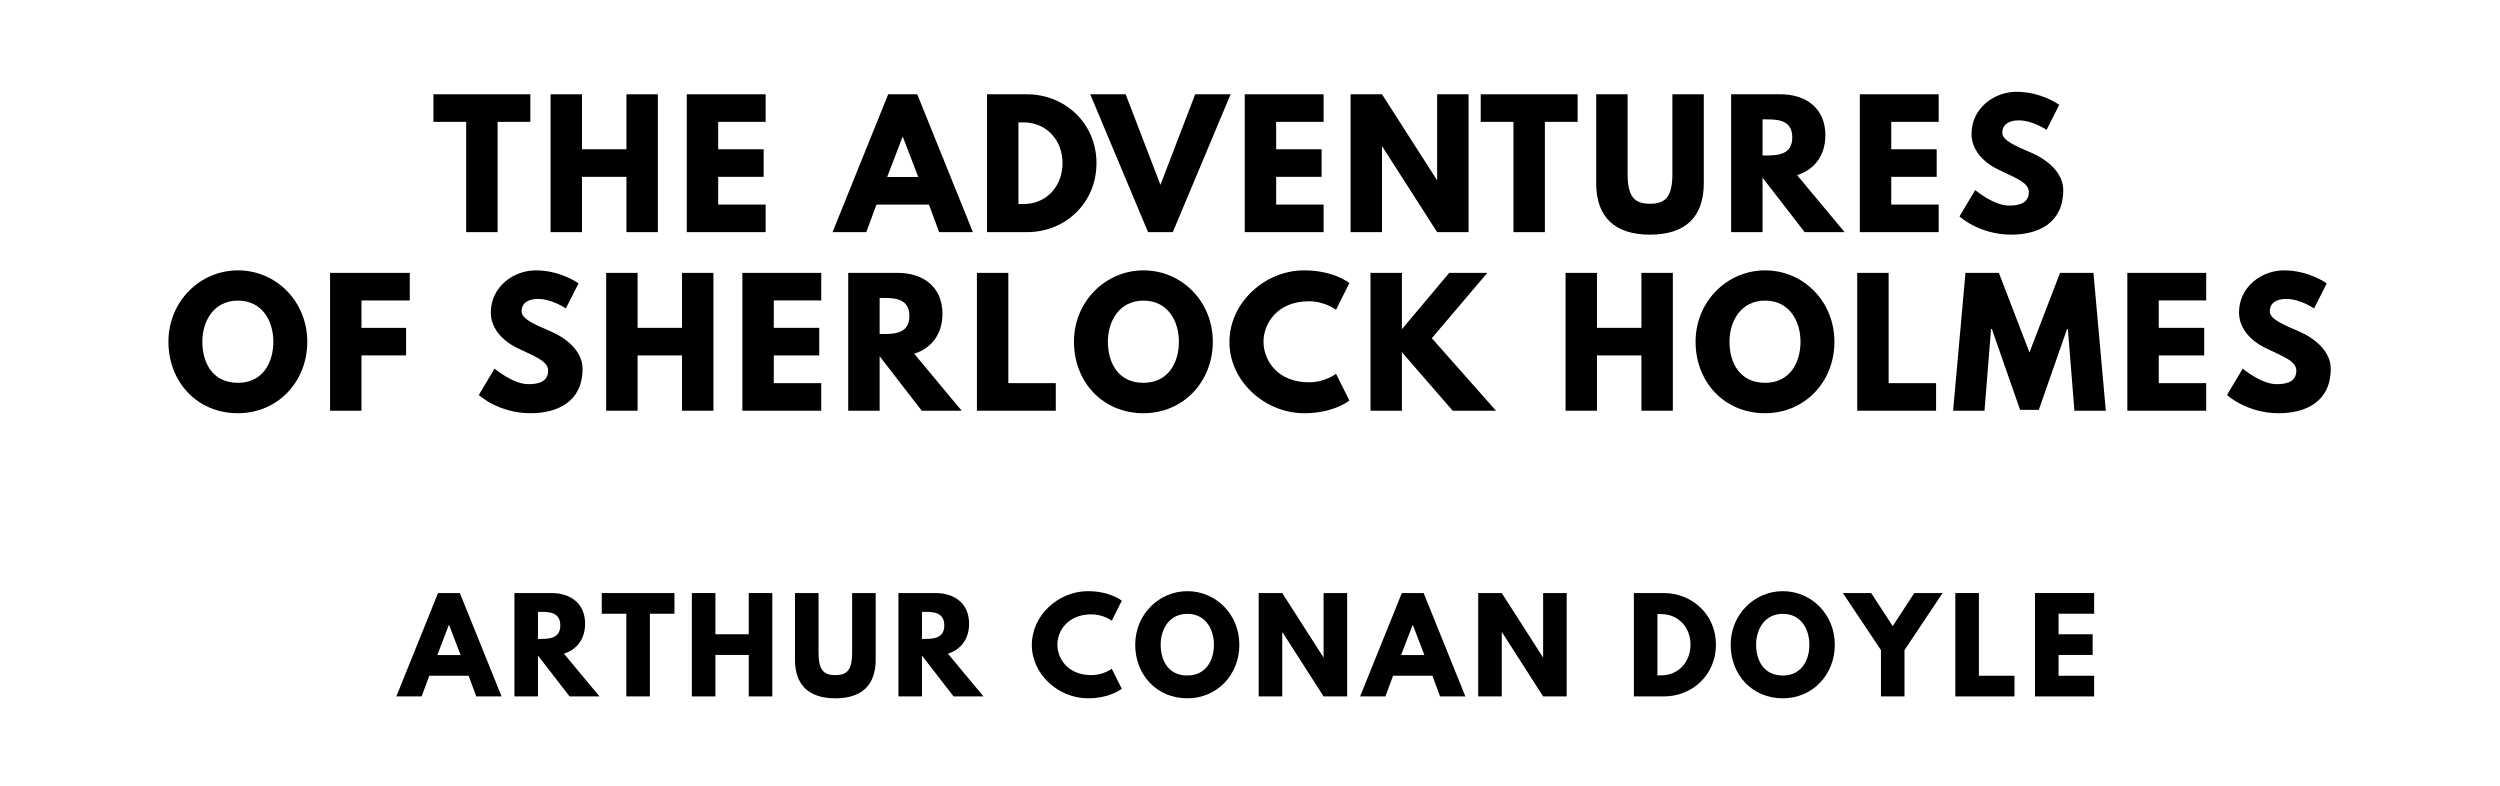
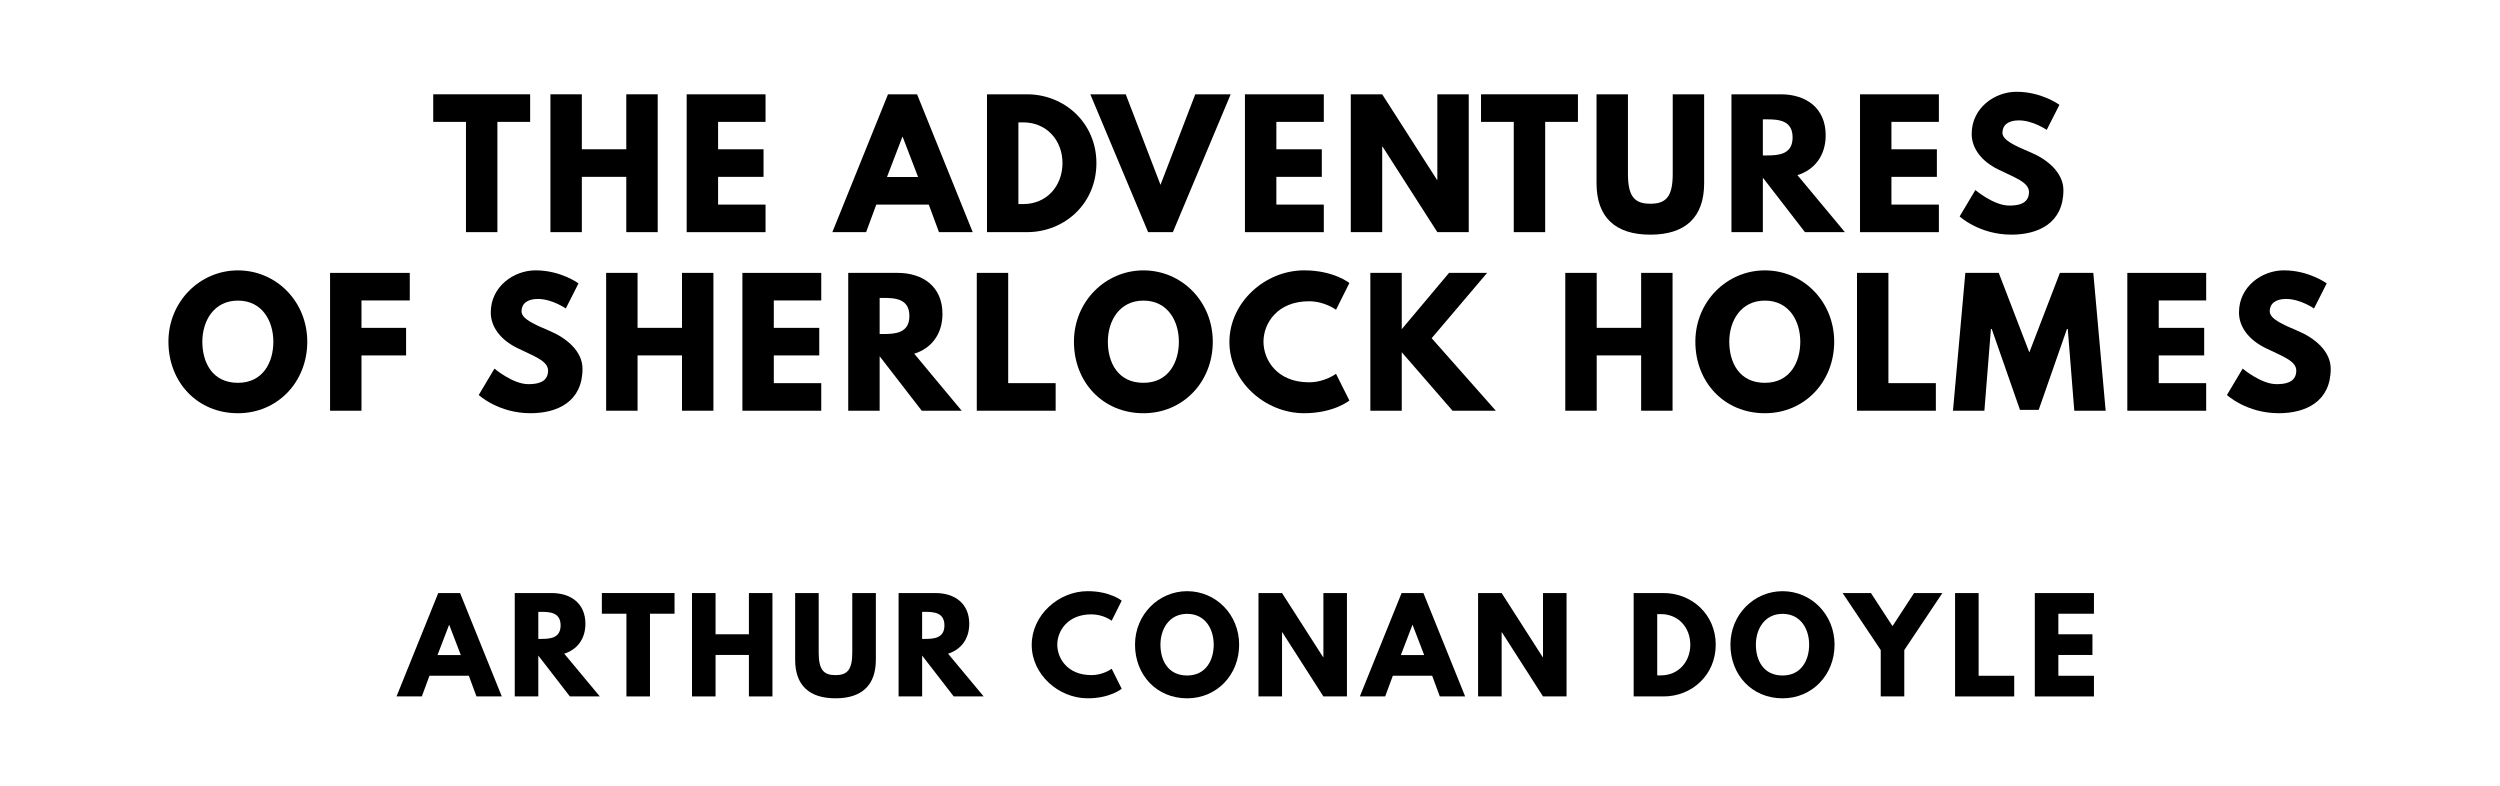
<svg xmlns="http://www.w3.org/2000/svg" version="1.1" viewBox="0 0 1400 440">
  <g aria-label="THE ADVENTURES">
-     <path d="m 242.719,68.246 h 18.339 V 130 h 17.591 V 68.246 h 18.339 V 52.807 h -54.269 z" />
-     <path d="m 325.913,99.029 h 24.889 V 130 h 17.591 V 52.807 H 350.802 V 83.591 H 325.913 V 52.807 H 308.322 V 130 H 325.913 Z" />
-     <path d="M 428.758,52.807 H 384.594 V 130 h 44.164 v -15.439 h -26.573 V 99.029 h 25.45 V 83.591 H 402.185 V 68.246 h 26.573 z" />
-     <path d="m 513.66,52.807 h -16.281 L 466.221,130 h 18.901 l 5.708,-15.439 H 520.21 L 525.917,130 h 18.901 z m 0.561,46.316 h -17.404 l 8.608,-22.456 h 0.187 z" />
-     <path d="M 552.738,52.807 V 130 h 22.363 c 21.24,0 38.924,-16.094 38.924,-38.643 0,-22.456 -17.778,-38.55 -38.924,-38.55 z M 570.328,114.281 V 68.526 h 2.713 c 13.099,0 21.988,10.012 21.988,22.924 -0.094,12.912 -8.982,22.83 -21.988,22.83 z" />
-     <path d="m 642.916,130 h 13.848 L 689.138,52.807 H 669.302 L 649.84,103.52 630.378,52.807 h -19.836 z" />
-     <path d="M 741.221,52.807 H 697.058 V 130 h 44.164 v -15.439 h -26.573 V 99.029 h 25.45 V 83.591 h -25.45 V 68.246 h 26.573 z" />
-     <path d="m 773.925,82.094 h 0.187 L 804.802,130 h 17.591 V 52.807 h -17.591 v 47.906 h -0.187 L 773.925,52.807 H 756.334 V 130 h 17.591 z" />
-     <path d="m 829.203,68.246 h 18.339 V 130 h 17.591 V 68.246 h 18.339 V 52.807 h -54.269 z" />
-     <path d="m 954.128,52.807 h -17.591 v 44.632 c 0,12.912 -3.93,16.655 -12.538,16.655 -8.608,0 -12.538,-3.743 -12.538,-16.655 v -44.632 h -17.591 v 49.778 c 0,19.088 10.48,28.819 30.129,28.819 19.649,0 30.129,-9.731 30.129,-28.819 z" />
-     <path d="M 969.433,52.807 V 130 h 17.591 V 99.497 L 1010.603,130 h 22.363 l -26.573,-31.906 c 9.45,-2.994 15.813,-10.76 15.813,-22.363 0,-15.158 -10.854,-22.924 -25.17,-22.924 z m 17.591,34.246 V 66.842 h 2.058 c 6.643,0 14.596,0.468 14.596,10.105 0,9.637 -7.953,10.105 -14.596,10.105 z" />
-     <path d="m 1085.666,52.807 h -44.164 V 130 h 44.164 v -15.439 h -26.573 V 99.029 h 25.45 V 83.591 h -25.45 V 68.246 h 26.573 z" />
-     <path d="m 1129.223,51.404 c -12.444,0 -25.17,9.17 -25.17,23.579 0,8.047 5.427,15.251 14.69,19.836 9.17,4.585 17.404,7.111 17.404,12.725 0,7.205 -7.298,7.579 -11.134,7.579 -8.608,0 -18.901,-8.702 -18.901,-8.702 l -8.795,14.784 c 0,0 10.947,10.199 29.006,10.199 15.064,0 29.099,-6.456 29.099,-24.889 0,-10.105 -9.45,-17.404 -18.058,-21.053 -8.795,-3.743 -16.094,-6.83 -16.094,-11.135 0,-4.211 3.181,-6.924 9.17,-6.924 7.953,0 15.626,5.333 15.626,5.333 l 7.111,-14.035 c 0,0 -9.918,-7.298 -23.953,-7.298 z" />
+     <path d="M242.61,68.25l0.00-15.44l54.27,0.00l0.00,15.44l-18.34,0.00l0.00,61.75l-17.59,0.00l0.00-61.75l-18.34,0.00z" />
+     <path d="M325.83,99.03l0.00,30.97l-17.59,0.00l0.00-77.19l17.59,0.00l0.00,30.78l24.89,0.00l0.00-30.78l17.59,0.00l0.00,77.19l-17.59,0.00l0.00-30.97l-24.89,0.00z" />
+     <path d="M428.70,52.81l0.00,15.44l-26.57,0.00l0.00,15.35l25.45,0.00l0.00,15.44l-25.45,0.00l0.00,15.53l26.57,0.00l0.00,15.44l-44.16,0.00l0.00-77.19l44.16,0.00z" />
+     <path d="M513.56,52.81l31.16,77.19l-18.90,0.00l-5.71-15.44l-29.38,0.00l-5.71,15.44l-18.90,0.00l31.16-77.19l16.28,0.00z  M514.12,99.12l-8.61-22.46l-0.19,0.00l-8.61,22.46l17.40,0.00z" />
+     <path d="M552.71,52.81l22.36,0.00c21.15,0.00,38.92,16.09,38.92,38.55c0.00,22.55-17.68,38.64-38.92,38.64l-22.36,0.00l0.00-77.19z  M570.30,114.28l2.71,0.00c13.01,0.00,21.89-9.92,21.99-22.83c0.00-12.91-8.89-22.92-21.99-22.92l-2.71,0.00l0.00,45.75z" />
+     <path d="M642.95,130.00l-32.37-77.19l19.84,0.00l19.46,50.71l19.46-50.71l19.84,0.00l-32.37,77.19l-13.85,0.00z" />
+     <path d="M741.33,52.81l0.00,15.44l-26.57,0.00l0.00,15.35l25.45,0.00l0.00,15.44l-25.45,0.00l0.00,15.53l26.57,0.00l0.00,15.44l-44.16,0.00l0.00-77.19l44.16,0.00z" />
+     <path d="M774.03,82.09l0.00,47.91l-17.59,0.00l0.00-77.19l17.59,0.00l30.69,47.91l0.19,0.00l0.00-47.91l17.59,0.00l0.00,77.19l-17.59,0.00l-30.69-47.91l-0.19,0.00z" />
+     <path d="M829.37,68.25l0.00-15.44l54.27,0.00l0.00,15.44l-18.34,0.00l0.00,61.75l-17.59,0.00l0.00-61.75l-18.34,0.00z" />
+     <path d="M954.32,52.81l0.00,49.78c0.00,19.09-10.48,28.82-30.13,28.82s-30.13-9.73-30.13-28.82l0.00-49.78l17.59,0.00l0.00,44.63c0.00,12.91,3.93,16.65,12.54,16.65s12.54-3.74,12.54-16.65l0.00-44.63l17.59,0.00z" />
+     <path d="M969.61,52.81l27.60,0.00c14.32,0.00,25.17,7.77,25.17,22.92c0.00,11.60-6.36,19.37-15.81,22.36l26.57,31.91l-22.36,0.00l-23.58-30.50l0.00,30.50l-17.59,0.00l0.00-77.19z  M987.20,87.05l2.06,0.00c6.64,0.00,14.60-0.47,14.60-10.11s-7.95-10.11-14.60-10.11l-2.06,0.00l0.00,20.21z" />
+     <path d="M1085.77,52.81l0.00,15.44l-26.57,0.00l0.00,15.35l25.45,0.00l0.00,15.44l-25.45,0.00l0.00,15.53l26.57,0.00l0.00,15.44l-44.16,0.00l0.00-77.19l44.16,0.00z" />
+     <path d="M1129.32,51.40c14.04,0.00,23.95,7.30,23.95,7.30l-7.11,14.04s-7.67-5.33-15.63-5.33c-5.99,0.00-9.17,2.71-9.17,6.92c0.00,4.30,7.30,7.39,16.09,11.13c8.61,3.65,18.06,10.95,18.06,21.05c0.00,18.43-14.04,24.89-29.10,24.89c-18.06,0.00-29.01-10.20-29.01-10.20l8.80-14.78s10.29,8.70,18.90,8.70c3.84,0.00,11.13-0.37,11.13-7.58c0.00-5.61-8.23-8.14-17.40-12.73c-9.26-4.58-14.69-11.79-14.69-19.84c0.00-14.41,12.73-23.58,25.17-23.58z" />
  </g>
  <g aria-label="OF SHERLOCK HOLMES">
-     <path d="m 94.319,191.357 c 0,22.55 16.094,40.047 38.924,40.047 22.175,0 38.83,-17.497 38.83,-40.047 0,-22.55 -17.404,-39.953 -38.83,-39.953 -21.24,0 -38.924,17.404 -38.924,39.953 z m 18.994,0 c 0,-11.509 6.363,-23.018 19.93,-23.018 13.661,0 19.836,11.509 19.836,23.018 0,11.509 -5.801,23.018 -19.836,23.018 -14.409,0 -19.93,-11.509 -19.93,-23.018 z" />
-     <path d="M 229.467,152.807 H 184.836 V 230 h 17.591 v -30.971 h 24.982 v -15.439 h -24.982 v -15.345 h 27.041 z" />
-     <path d="m 300.034,151.404 c -12.444,0 -25.17,9.17 -25.17,23.579 0,8.047 5.427,15.251 14.69,19.836 9.17,4.585 17.404,7.111 17.404,12.725 0,7.205 -7.298,7.579 -11.134,7.579 -8.608,0 -18.901,-8.702 -18.901,-8.702 l -8.795,14.784 c 0,0 10.947,10.199 29.006,10.199 15.064,0 29.099,-6.456 29.099,-24.889 0,-10.105 -9.45,-17.404 -18.058,-21.053 -8.795,-3.743 -16.094,-6.83 -16.094,-11.135 0,-4.211 3.181,-6.924 9.17,-6.924 7.953,0 15.626,5.333 15.626,5.333 l 7.111,-14.035 c 0,0 -9.918,-7.298 -23.953,-7.298 z" />
-     <path d="m 357.046,199.029 h 24.889 V 230 h 17.591 v -77.193 h -17.591 v 30.784 H 357.046 V 152.807 H 339.455 V 230 h 17.591 z" />
-     <path d="M 459.891,152.807 H 415.727 V 230 h 44.164 v -15.439 h -26.573 v -15.532 h 25.45 v -15.439 h -25.45 v -15.345 h 26.573 z" />
-     <path d="M 475.004,152.807 V 230 H 492.594 V 199.497 L 516.173,230 h 22.363 l -26.573,-31.906 c 9.45,-2.994 15.813,-10.76 15.813,-22.363 0,-15.158 -10.854,-22.924 -25.17,-22.924 z m 17.591,34.246 V 166.842 h 2.058 c 6.643,0 14.596,0.468 14.596,10.105 0,9.637 -7.953,10.105 -14.596,10.105 z" />
-     <path d="M 564.663,152.807 H 547.072 V 230 h 44.164 v -15.439 h -26.573 z" />
-     <path d="m 601.425,191.357 c 0,22.55 16.094,40.047 38.924,40.047 22.175,0 38.83,-17.497 38.83,-40.047 0,-22.55 -17.404,-39.953 -38.83,-39.953 -21.24,0 -38.924,17.404 -38.924,39.953 z m 18.994,0 c 0,-11.509 6.363,-23.018 19.93,-23.018 13.661,0 19.836,11.509 19.836,23.018 0,11.509 -5.801,23.018 -19.836,23.018 -14.409,0 -19.93,-11.509 -19.93,-23.018 z" />
-     <path d="m 733.017,214.094 c -17.684,0 -25.45,-12.351 -25.45,-22.737 0,-10.292 7.766,-22.643 25.45,-22.643 8.982,0 15.158,4.772 15.158,4.772 l 7.485,-14.971 c 0,0 -8.608,-7.111 -25.357,-7.111 -21.895,0 -41.825,17.965 -41.825,40.14 0,22.082 20.023,39.86 41.825,39.86 16.749,0 25.357,-7.111 25.357,-7.111 l -7.485,-14.971 c 0,0 -6.175,4.772 -15.158,4.772 z" />
-     <path d="m 837.751,230 -35.93,-40.608 31.064,-36.585 h -21.333 l -26.48,31.532 V 152.807 H 767.482 V 230 h 17.591 V 197.251 L 813.517,230 Z" />
-     <path d="M 894.305,199.029 H 919.194 V 230 h 17.591 V 152.807 H 919.194 v 30.784 H 894.305 V 152.807 H 876.714 V 230 h 17.591 z" />
-     <path d="m 949.524,191.357 c 0,22.55 16.094,40.047 38.924,40.047 22.175,0 38.83,-17.497 38.83,-40.047 0,-22.55 -17.404,-39.953 -38.83,-39.953 -21.24,0 -38.924,17.404 -38.924,39.953 z m 18.994,0 c 0,-11.509 6.363,-23.018 19.93,-23.018 13.661,0 19.836,11.509 19.836,23.018 0,11.509 -5.801,23.018 -19.836,23.018 -14.409,0 -19.93,-11.509 -19.93,-23.018 z" />
-     <path d="m 1057.631,152.807 h -17.591 V 230 h 44.164 v -15.439 h -26.573 z" />
-     <path d="m 1161.667,230 h 17.591 l -6.924,-77.193 h -18.713 l -17.123,44.538 -17.123,-44.538 h -18.713 L 1093.738,230 h 17.591 l 3.649,-45.754 h 0.468 l 15.813,45.287 h 10.479 l 15.813,-45.287 h 0.468 z" />
-     <path d="m 1235.469,152.807 h -44.164 V 230 h 44.164 v -15.439 h -26.573 v -15.532 h 25.45 v -15.439 h -25.45 v -15.345 h 26.573 z" />
-     <path d="m 1279.026,151.404 c -12.444,0 -25.17,9.17 -25.17,23.579 0,8.047 5.427,15.251 14.69,19.836 9.17,4.585 17.404,7.111 17.404,12.725 0,7.205 -7.298,7.579 -11.134,7.579 -8.608,0 -18.901,-8.702 -18.901,-8.702 l -8.795,14.784 c 0,0 10.947,10.199 29.006,10.199 15.064,0 29.099,-6.456 29.099,-24.889 0,-10.105 -9.45,-17.404 -18.058,-21.053 -8.795,-3.743 -16.094,-6.83 -16.094,-11.135 0,-4.211 3.181,-6.924 9.17,-6.924 7.953,0 15.626,5.333 15.626,5.333 l 7.111,-14.035 c 0,0 -9.918,-7.298 -23.953,-7.298 z" />
+     <path d="M94.32,191.36c0.00-22.55,17.68-39.95,38.92-39.95c21.43,0.00,38.83,17.40,38.83,39.95s-16.65,40.05-38.83,40.05c-22.83,0.00-38.92-17.50-38.92-40.05z  M113.31,191.36c0.00,11.51,5.52,23.02,19.93,23.02c14.04,0.00,19.84-11.51,19.84-23.02s-6.18-23.02-19.84-23.02c-13.57,0.00-19.93,11.51-19.93,23.02z" />
+     <path d="M229.47,152.81l0.00,15.44l-27.04,0.00l0.00,15.35l24.98,0.00l0.00,15.44l-24.98,0.00l0.00,30.97l-17.59,0.00l0.00-77.19l44.63,0.00z" />
+     <path d="M300.01,151.40c14.04,0.00,23.95,7.30,23.95,7.30l-7.11,14.04s-7.67-5.33-15.63-5.33c-5.99,0.00-9.17,2.71-9.17,6.92c0.00,4.30,7.30,7.39,16.09,11.13c8.61,3.65,18.06,10.95,18.06,21.05c0.00,18.43-14.04,24.89-29.10,24.89c-18.06,0.00-29.01-10.20-29.01-10.20l8.80-14.78s10.29,8.70,18.90,8.70c3.84,0.00,11.13-0.37,11.13-7.58c0.00-5.61-8.23-8.14-17.40-12.73c-9.26-4.58-14.69-11.79-14.69-19.84c0.00-14.41,12.73-23.58,25.17-23.58z" />
+     <path d="M357.03,199.03l0.00,30.97l-17.59,0.00l0.00-77.19l17.59,0.00l0.00,30.78l24.89,0.00l0.00-30.78l17.59,0.00l0.00,77.19l-17.59,0.00l0.00-30.97l-24.89,0.00z" />
+     <path d="M459.90,152.81l0.00,15.44l-26.57,0.00l0.00,15.35l25.45,0.00l0.00,15.44l-25.45,0.00l0.00,15.53l26.57,0.00l0.00,15.44l-44.16,0.00l0.00-77.19l44.16,0.00z" />
+     <path d="M475.01,152.81l27.60,0.00c14.32,0.00,25.17,7.77,25.17,22.92c0.00,11.60-6.36,19.37-15.81,22.36l26.57,31.91l-22.36,0.00l-23.58-30.50l0.00,30.50l-17.59,0.00l0.00-77.19z  M492.60,187.05l2.06,0.00c6.64,0.00,14.60-0.47,14.60-10.11s-7.95-10.11-14.60-10.11l-2.06,0.00l0.00,20.21z" />
+     <path d="M564.59,152.81l0.00,61.75l26.57,0.00l0.00,15.44l-44.16,0.00l0.00-77.19l17.59,0.00z" />
+     <path d="M601.41,191.36c0.00-22.55,17.68-39.95,38.92-39.95c21.43,0.00,38.83,17.40,38.83,39.95s-16.65,40.05-38.83,40.05c-22.83,0.00-38.92-17.50-38.92-40.05z  M620.40,191.36c0.00,11.51,5.52,23.02,19.93,23.02c14.04,0.00,19.84-11.51,19.84-23.02s-6.18-23.02-19.84-23.02c-13.57,0.00-19.93,11.51-19.93,23.02z" />
+     <path d="M733.00,214.09c8.98,0.00,15.16-4.77,15.16-4.77l7.49,14.97s-8.61,7.11-25.36,7.11c-21.80,0.00-41.82-17.78-41.82-39.86c0.00-22.18,19.93-40.14,41.82-40.14c16.75,0.00,25.36,7.11,25.36,7.11l-7.49,14.97s-6.18-4.77-15.16-4.77c-17.68,0.00-25.45,12.35-25.45,22.64c0.00,10.39,7.77,22.74,25.45,22.74z" />
+     <path d="M837.65,230.00l-24.23,0.00l-28.44-32.75l0.00,32.75l-17.59,0.00l0.00-77.19l17.59,0.00l0.00,31.53l26.48-31.53l21.33,0.00l-31.06,36.58z" />
+     <path d="M894.15,199.03l0.00,30.97l-17.59,0.00l0.00-77.19l17.59,0.00l0.00,30.78l24.89,0.00l0.00-30.78l17.59,0.00l0.00,77.19l-17.59,0.00l0.00-30.97l-24.89,0.00z" />
+     <path d="M949.40,191.36c0.00-22.55,17.68-39.95,38.92-39.95c21.43,0.00,38.83,17.40,38.83,39.95s-16.65,40.05-38.83,40.05c-22.83,0.00-38.92-17.50-38.92-40.05z  M968.39,191.36c0.00,11.51,5.52,23.02,19.93,23.02c14.04,0.00,19.84-11.51,19.84-23.02s-6.18-23.02-19.84-23.02c-13.57,0.00-19.93,11.51-19.93,23.02z" />
+     <path d="M1057.51,152.81l0.00,61.75l26.57,0.00l0.00,15.44l-44.16,0.00l0.00-77.19l17.59,0.00z" />
+     <path d="M1161.60,230.00l-3.65-45.75l-0.47,0.00l-15.81,45.29l-10.48,0.00l-15.81-45.29l-0.47,0.00l-3.65,45.75l-17.59,0.00l6.92-77.19l18.71,0.00l17.12,44.54l17.12-44.54l18.71,0.00l6.92,77.19l-17.59,0.00z" />
+     <path d="M1235.46,152.81l0.00,15.44l-26.57,0.00l0.00,15.35l25.45,0.00l0.00,15.44l-25.45,0.00l0.00,15.53l26.57,0.00l0.00,15.44l-44.16,0.00l0.00-77.19l44.16,0.00z" />
+     <path d="M1279.01,151.40c14.04,0.00,23.95,7.30,23.95,7.30l-7.11,14.04s-7.67-5.33-15.63-5.33c-5.99,0.00-9.17,2.71-9.17,6.92c0.00,4.30,7.30,7.39,16.09,11.13c8.61,3.65,18.06,10.95,18.06,21.05c0.00,18.43-14.04,24.89-29.10,24.89c-18.06,0.00-29.01-10.20-29.01-10.20l8.80-14.78s10.29,8.70,18.90,8.70c3.84,0.00,11.13-0.37,11.13-7.58c0.00-5.61-8.23-8.14-17.40-12.73c-9.26-4.58-14.69-11.79-14.69-19.84c0.00-14.41,12.73-23.58,25.17-23.58z" />
  </g>
  <g aria-label="ARTHUR CONAN DOYLE">
-     <path d="M 257.52,332.105 H 245.31 L 221.941,390 h 14.175 l 4.281,-11.579 h 22.035 L 266.713,390 h 14.175 z m 0.421,34.737 H 244.889 L 251.345,350 h 0.14 z" />
-     <path d="M 288.078,332.105 V 390 h 13.193 V 367.123 L 318.956,390 h 16.772 L 315.798,366.07 c 7.088,-2.246 11.86,-8.07 11.86,-16.772 0,-11.368 -8.14,-17.193 -18.877,-17.193 z m 13.193,25.684 v -15.158 h 1.544 c 4.982,0 10.947,0.351 10.947,7.579 0,7.228 -5.965,7.579 -10.947,7.579 z" />
-     <path d="m 336.99,343.684 h 13.754 V 390 h 13.193 v -46.316 h 13.754 v -11.579 h -40.702 z" />
-     <path d="m 400.635,366.772 h 18.667 V 390 h 13.193 v -57.895 h -13.193 v 23.088 H 400.635 V 332.105 H 387.442 V 390 h 13.193 z" />
-     <path d="m 490.388,332.105 h -13.193 v 33.474 c 0,9.684 -2.947,12.491 -9.404,12.491 -6.456,0 -9.404,-2.807 -9.404,-12.491 v -33.474 h -13.193 v 37.333 c 0,14.316 7.86,21.614 22.596,21.614 14.737,0 22.596,-7.298 22.596,-21.614 z" />
-     <path d="M 503.117,332.105 V 390 h 13.193 V 367.123 L 533.994,390 h 16.772 l -19.93,-23.93 c 7.088,-2.246 11.86,-8.07 11.86,-16.772 0,-11.368 -8.14,-17.193 -18.877,-17.193 z m 13.193,25.684 v -15.158 h 1.544 c 4.982,0 10.947,0.351 10.947,7.579 0,7.228 -5.965,7.579 -10.947,7.579 z" />
-     <path d="m 611.221,378.07 c -13.263,0 -19.088,-9.263 -19.088,-17.053 0,-7.719 5.825,-16.982 19.088,-16.982 6.737,0 11.368,3.579 11.368,3.579 l 5.614,-11.228 c 0,0 -6.456,-5.333 -19.018,-5.333 -16.421,0 -31.368,13.474 -31.368,30.105 0,16.561 15.018,29.895 31.368,29.895 12.561,0 19.018,-5.333 19.018,-5.333 l -5.614,-11.228 c 0,0 -4.632,3.579 -11.368,3.579 z" />
-     <path d="m 635.723,361.018 c 0,16.912 12.07,30.035 29.193,30.035 16.632,0 29.123,-13.123 29.123,-30.035 0,-16.912 -13.053,-29.965 -29.123,-29.965 -15.93,0 -29.193,13.053 -29.193,29.965 z m 14.246,0 c 0,-8.632 4.772,-17.263 14.947,-17.263 10.246,0 14.877,8.632 14.877,17.263 0,8.632 -4.351,17.263 -14.877,17.263 -10.807,0 -14.947,-8.632 -14.947,-17.263 z" />
-     <path d="m 718.053,354.07 h 0.14 L 741.211,390 h 13.193 v -57.895 h -13.193 v 35.93 h -0.14 L 718.053,332.105 H 704.86 V 390 h 13.193 z" />
-     <path d="M 797.241,332.105 H 785.03 L 761.662,390 h 14.175 l 4.281,-11.579 h 22.035 L 806.434,390 h 14.175 z m 0.421,34.737 H 784.609 L 791.065,350 h 0.14 z" />
-     <path d="m 840.992,354.07 h 0.14 L 864.15,390 h 13.193 v -57.895 h -13.193 v 35.93 h -0.14 L 840.992,332.105 H 827.799 V 390 h 13.193 z" />
-     <path d="M 914.964,332.105 V 390 h 16.772 c 15.93,0 29.193,-12.07 29.193,-28.982 0,-16.842 -13.333,-28.912 -29.193,-28.912 z m 13.193,46.105 v -34.316 h 2.035 c 9.825,0 16.491,7.509 16.491,17.193 -0.07,9.684 -6.737,17.123 -16.491,17.123 z" />
-     <path d="m 969.177,361.018 c 0,16.912 12.07,30.035 29.193,30.035 16.632,0 29.123,-13.123 29.123,-30.035 0,-16.912 -13.053,-29.965 -29.123,-29.965 -15.93,0 -29.193,13.053 -29.193,29.965 z m 14.246,0 c 0,-8.632 4.772,-17.263 14.947,-17.263 10.246,0 14.877,8.632 14.877,17.263 0,8.632 -4.351,17.263 -14.877,17.263 -10.807,0 -14.947,-8.632 -14.947,-17.263 z" />
-     <path d="m 1031.998,332.105 21.333,31.93 V 390 h 13.193 v -25.965 l 21.333,-31.93 h -15.86 l -12.07,18.526 -12.07,-18.526 z" />
-     <path d="m 1108.179,332.105 h -13.193 V 390 h 33.123 v -11.579 h -19.93 z" />
-     <path d="m 1172.72,332.105 h -33.123 V 390 h 33.123 V 378.421 H 1152.79 v -11.649 h 19.088 V 355.193 H 1152.79 v -11.509 h 19.93 z" />
+     <path d="M257.64,332.11l23.37,57.89l-14.18,0.00l-4.28-11.58l-22.04,0.00l-4.28,11.58l-14.18,0.00l23.37-57.89l12.21,0.00z  M258.06,366.84l-6.46-16.84l-0.14,0.00l-6.46,16.84l13.05,0.00z" />
+     <path d="M288.25,332.11l20.70,0.00c10.74,0.00,18.88,5.82,18.88,17.19c0.00,8.70-4.77,14.53-11.86,16.77l19.93,23.93l-16.77,0.00l-17.68-22.88l0.00,22.88l-13.19,0.00l0.00-57.89z  M301.45,357.79l1.54,0.00c4.98,0.00,10.95-0.35,10.95-7.58s-5.96-7.58-10.95-7.58l-1.54,0.00l0.00,15.16z" />
+     <path d="M337.04,343.68l0.00-11.58l40.70,0.00l0.00,11.58l-13.75,0.00l0.00,46.32l-13.19,0.00l0.00-46.32l-13.75,0.00z" />
+     <path d="M400.71,366.77l0.00,23.23l-13.19,0.00l0.00-57.89l13.19,0.00l0.00,23.09l18.67,0.00l0.00-23.09l13.19,0.00l0.00,57.89l-13.19,0.00l0.00-23.23l-18.67,0.00z" />
+     <path d="M490.48,332.11l0.00,37.33c0.00,14.32-7.86,21.61-22.60,21.61s-22.60-7.30-22.60-21.61l0.00-37.33l13.19,0.00l0.00,33.47c0.00,9.68,2.95,12.49,9.40,12.49s9.40-2.81,9.40-12.49l0.00-33.47l13.19,0.00z" />
+     <path d="M503.20,332.11l20.70,0.00c10.74,0.00,18.88,5.82,18.88,17.19c0.00,8.70-4.77,14.53-11.86,16.77l19.93,23.93l-16.77,0.00l-17.68-22.88l0.00,22.88l-13.19,0.00l0.00-57.89z  M516.39,357.79l1.54,0.00c4.98,0.00,10.95-0.35,10.95-7.58s-5.96-7.58-10.95-7.58l-1.54,0.00l0.00,15.16z" />
+     <path d="M611.17,378.07c6.74,0.00,11.37-3.58,11.37-3.58l5.61,11.23s-6.46,5.33-19.02,5.33c-16.35,0.00-31.37-13.33-31.37-29.89c0.00-16.63,14.95-30.11,31.37-30.11c12.56,0.00,19.02,5.33,19.02,5.33l-5.61,11.23s-4.63-3.58-11.37-3.58c-13.26,0.00-19.09,9.26-19.09,16.98c0.00,7.79,5.82,17.05,19.09,17.05z" />
+     <path d="M635.61,361.02c0.00-16.91,13.26-29.96,29.19-29.96c16.07,0.00,29.12,13.05,29.12,29.96s-12.49,30.04-29.12,30.04c-17.12,0.00-29.19-13.12-29.19-30.04z  M649.85,361.02c0.00,8.63,4.14,17.26,14.95,17.26c10.53,0.00,14.88-8.63,14.88-17.26s-4.63-17.26-14.88-17.26c-10.18,0.00-14.95,8.63-14.95,17.26z" />
+     <path d="M717.94,354.07l0.00,35.93l-13.19,0.00l0.00-57.89l13.19,0.00l23.02,35.93l0.14,0.00l0.00-35.93l13.19,0.00l0.00,57.89l-13.19,0.00l-23.02-35.93l-0.14,0.00z" />
+     <path d="M797.11,332.11l23.37,57.89l-14.18,0.00l-4.28-11.58l-22.04,0.00l-4.28,11.58l-14.18,0.00l23.37-57.89l12.21,0.00z  M797.54,366.84l-6.46-16.84l-0.14,0.00l-6.46,16.84l13.05,0.00z" />
+     <path d="M840.92,354.07l0.00,35.93l-13.19,0.00l0.00-57.89l13.19,0.00l23.02,35.93l0.14,0.00l0.00-35.93l13.19,0.00l0.00,57.89l-13.19,0.00l-23.02-35.93l-0.14,0.00z" />
+     <path d="M914.85,332.11l16.77,0.00c15.86,0.00,29.19,12.07,29.19,28.91c0.00,16.91-13.26,28.98-29.19,28.98l-16.77,0.00l0.00-57.89z  M928.04,378.21l2.04,0.00c9.75,0.00,16.42-7.44,16.49-17.12c0.00-9.68-6.67-17.19-16.49-17.19l-2.04,0.00l0.00,34.32z" />
+     <path d="M969.04,361.02c0.00-16.91,13.26-29.96,29.19-29.96c16.07,0.00,29.12,13.05,29.12,29.96s-12.49,30.04-29.12,30.04c-17.12,0.00-29.19-13.12-29.19-30.04z  M983.29,361.02c0.00,8.63,4.14,17.26,14.95,17.26c10.53,0.00,14.88-8.63,14.88-17.26s-4.63-17.26-14.88-17.26c-10.18,0.00-14.95,8.63-14.95,17.26z" />
+     <path d="M1031.87,332.11l15.86,0.00l12.07,18.53l12.07-18.53l15.86,0.00l-21.33,31.93l0.00,25.96l-13.19,0.00l0.00-25.96z" />
+     <path d="M1108.03,332.11l0.00,46.32l19.93,0.00l0.00,11.58l-33.12,0.00l0.00-57.89l13.19,0.00z" />
+     <path d="M1172.61,332.11l0.00,11.58l-19.93,0.00l0.00,11.51l19.09,0.00l0.00,11.58l-19.09,0.00l0.00,11.65l19.93,0.00l0.00,11.58l-33.12,0.00l0.00-57.89l33.12,0.00z" />
  </g>
</svg>
